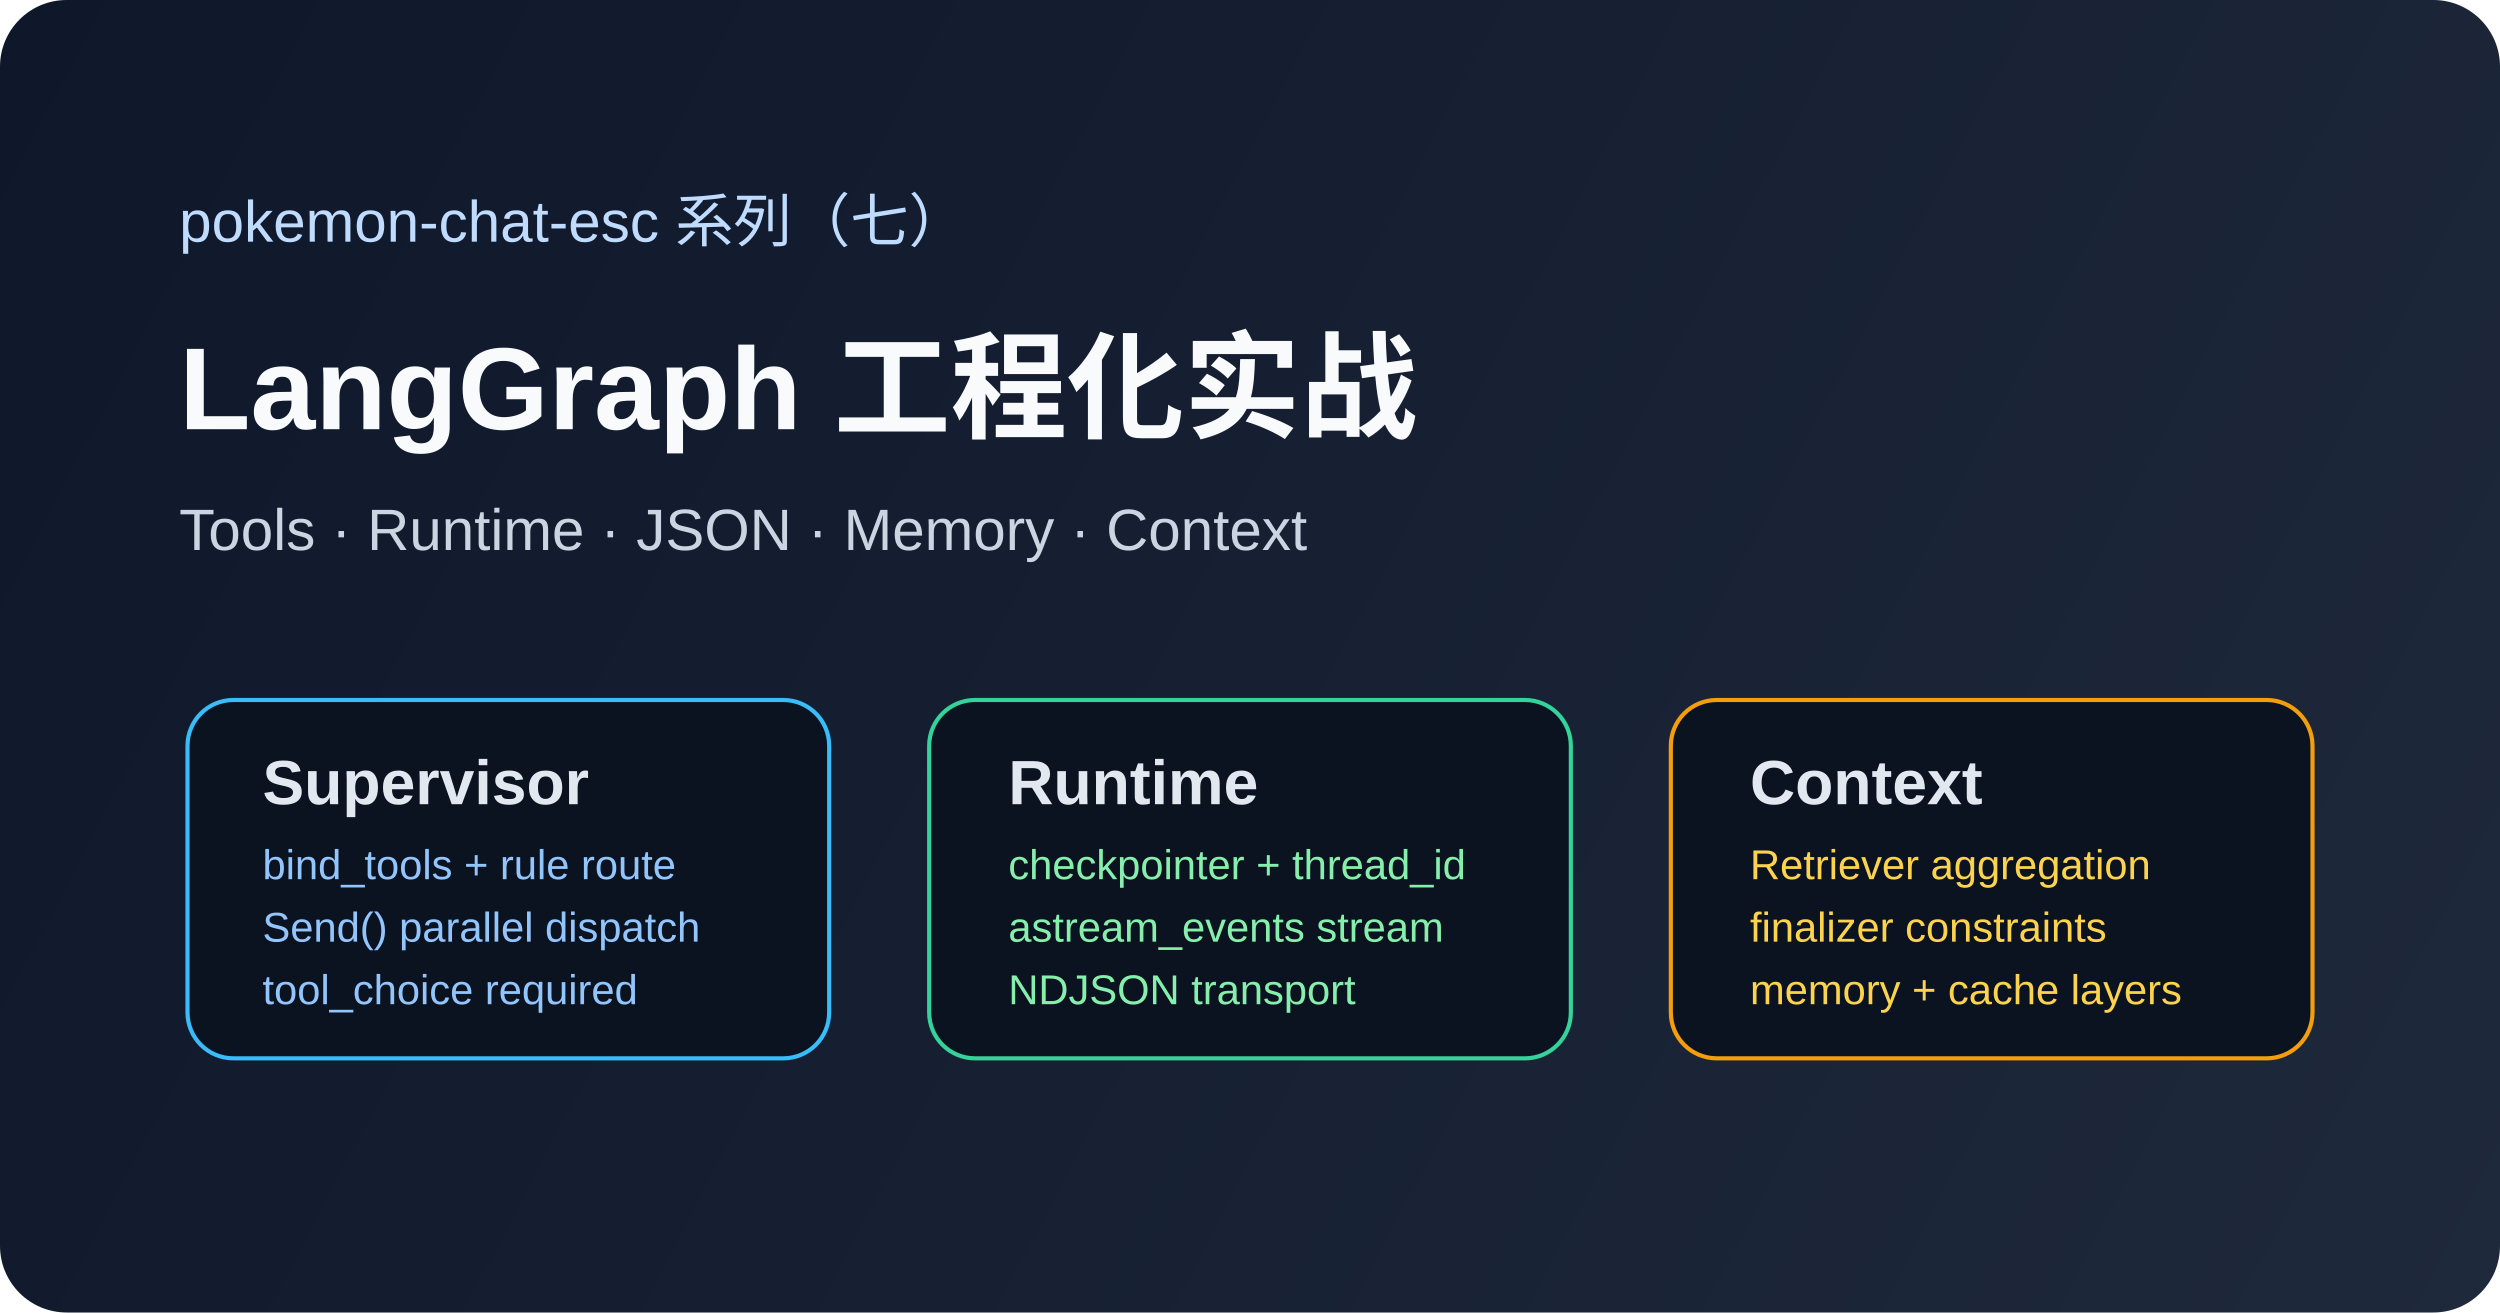
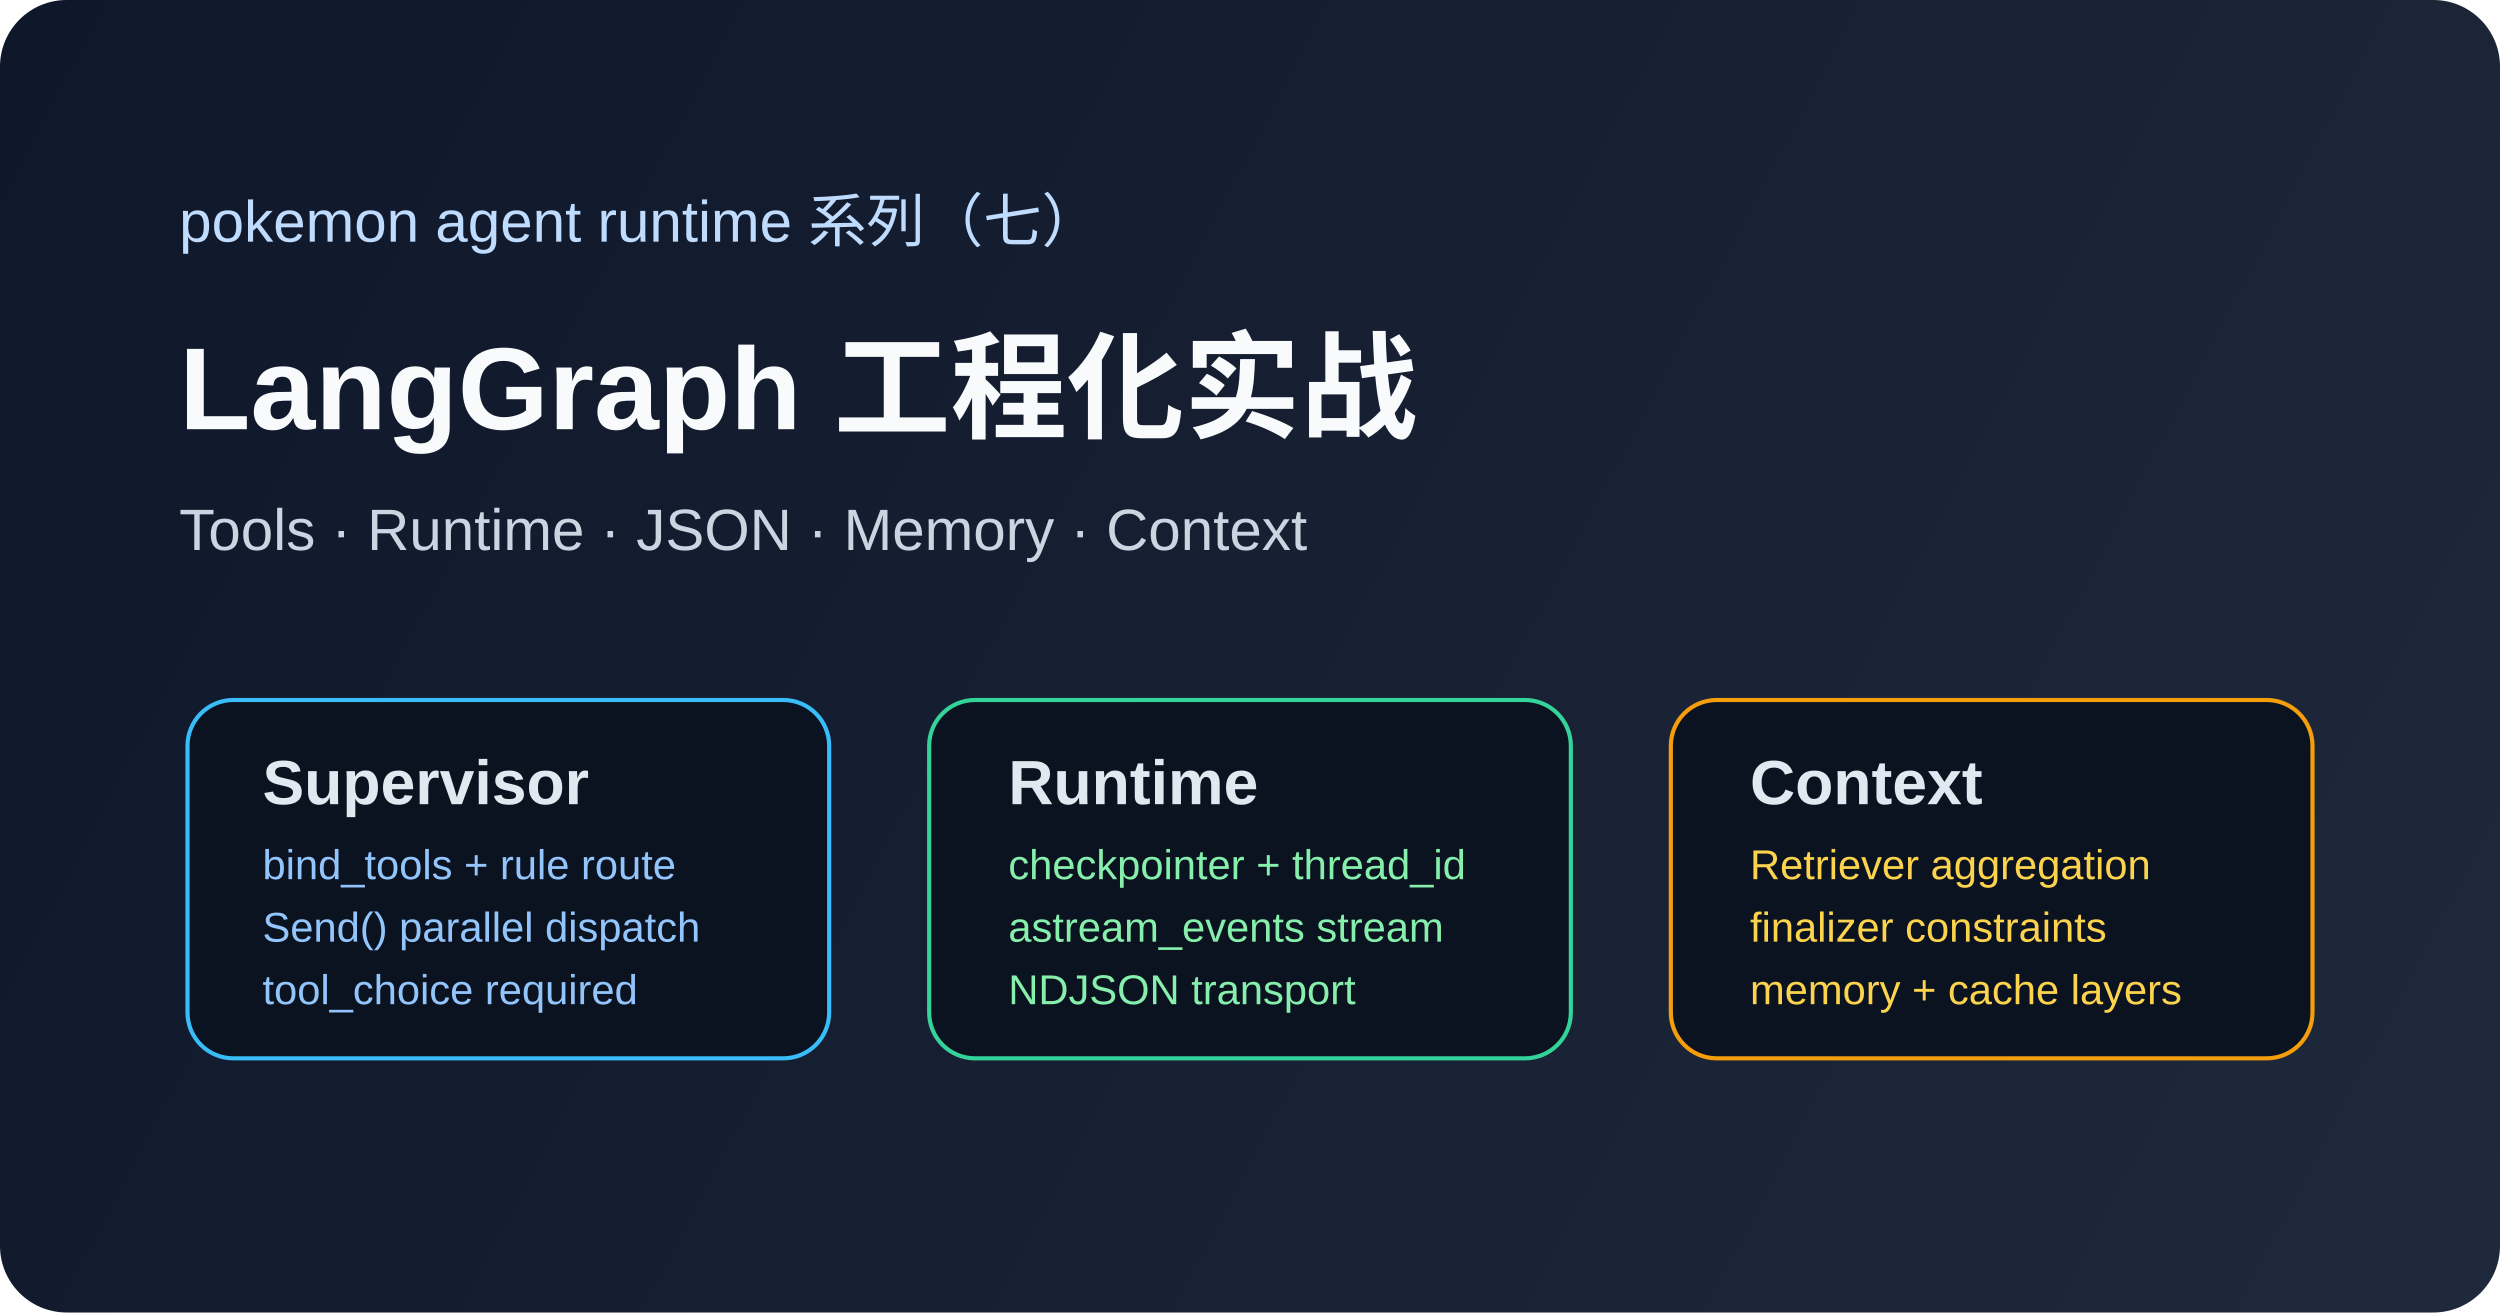
<svg xmlns="http://www.w3.org/2000/svg" width="1200" height="630" viewBox="0 0 1200 630">
  <defs>
    <linearGradient id="bg" x1="0" y1="0" x2="1200" y2="630" gradientUnits="userSpaceOnUse">
      <stop stop-color="#0f172a" />
      <stop offset="1" stop-color="#1e293b" />
    </linearGradient>
    <linearGradient id="lineA" x1="0" y1="0" x2="1" y2="1">
      <stop stop-color="#38bdf8" />
      <stop offset="1" stop-color="#22c55e" />
    </linearGradient>
    <linearGradient id="lineB" x1="0" y1="0" x2="1" y2="1">
      <stop stop-color="#f59e0b" />
      <stop offset="1" stop-color="#ef4444" />
    </linearGradient>
  </defs>
  <rect width="1200" height="630" rx="32" fill="url(#bg)" />
-   <text x="86" y="116" fill="#bfdbfe" font-size="28" font-family="Arial, sans-serif">pokemon-chat-esc 系列（七）</text>
+   <text x="86" y="116" fill="#bfdbfe" font-size="28" font-family="Arial, sans-serif">pokemon agent runtime 系列（七）</text>
  <text x="86" y="206" fill="#f8fafc" font-size="56" font-weight="700" font-family="Arial, sans-serif">LangGraph 工程化实战</text>
  <text x="86" y="264" fill="#cbd5e1" font-size="28" font-family="Arial, sans-serif">Tools · Runtime · JSON · Memory · Context</text>
  <rect x="90" y="336" width="308" height="172" rx="22" fill="#0b1220" stroke="#38bdf8" stroke-width="2" />
  <text x="126" y="386" fill="#e2e8f0" font-size="30" font-weight="700" font-family="Arial, sans-serif">Supervisor</text>
  <text x="126" y="422" fill="#93c5fd" font-size="20" font-family="Arial, sans-serif">bind_tools + rule route</text>
  <text x="126" y="452" fill="#93c5fd" font-size="20" font-family="Arial, sans-serif">Send() parallel dispatch</text>
  <text x="126" y="482" fill="#93c5fd" font-size="20" font-family="Arial, sans-serif">tool_choice required</text>
  <rect x="446" y="336" width="308" height="172" rx="22" fill="#0b1220" stroke="#34d399" stroke-width="2" />
  <text x="484" y="386" fill="#e2e8f0" font-size="30" font-weight="700" font-family="Arial, sans-serif">Runtime</text>
  <text x="484" y="422" fill="#86efac" font-size="20" font-family="Arial, sans-serif">checkpointer + thread_id</text>
  <text x="484" y="452" fill="#86efac" font-size="20" font-family="Arial, sans-serif">astream_events stream</text>
  <text x="484" y="482" fill="#86efac" font-size="20" font-family="Arial, sans-serif">NDJSON transport</text>
  <rect x="802" y="336" width="308" height="172" rx="22" fill="#0b1220" stroke="#f59e0b" stroke-width="2" />
  <text x="840" y="386" fill="#e2e8f0" font-size="30" font-weight="700" font-family="Arial, sans-serif">Context</text>
  <text x="840" y="422" fill="#fcd34d" font-size="20" font-family="Arial, sans-serif">Retriever aggregation</text>
  <text x="840" y="452" fill="#fcd34d" font-size="20" font-family="Arial, sans-serif">finalizer constraints</text>
  <text x="840" y="482" fill="#fcd34d" font-size="20" font-family="Arial, sans-serif">memory + cache layers</text>
  <path d="M398 421H446" stroke="url(#lineA)" stroke-width="6" />
  <path d="M754 421H802" stroke="url(#lineB)" stroke-width="6" />
</svg>
